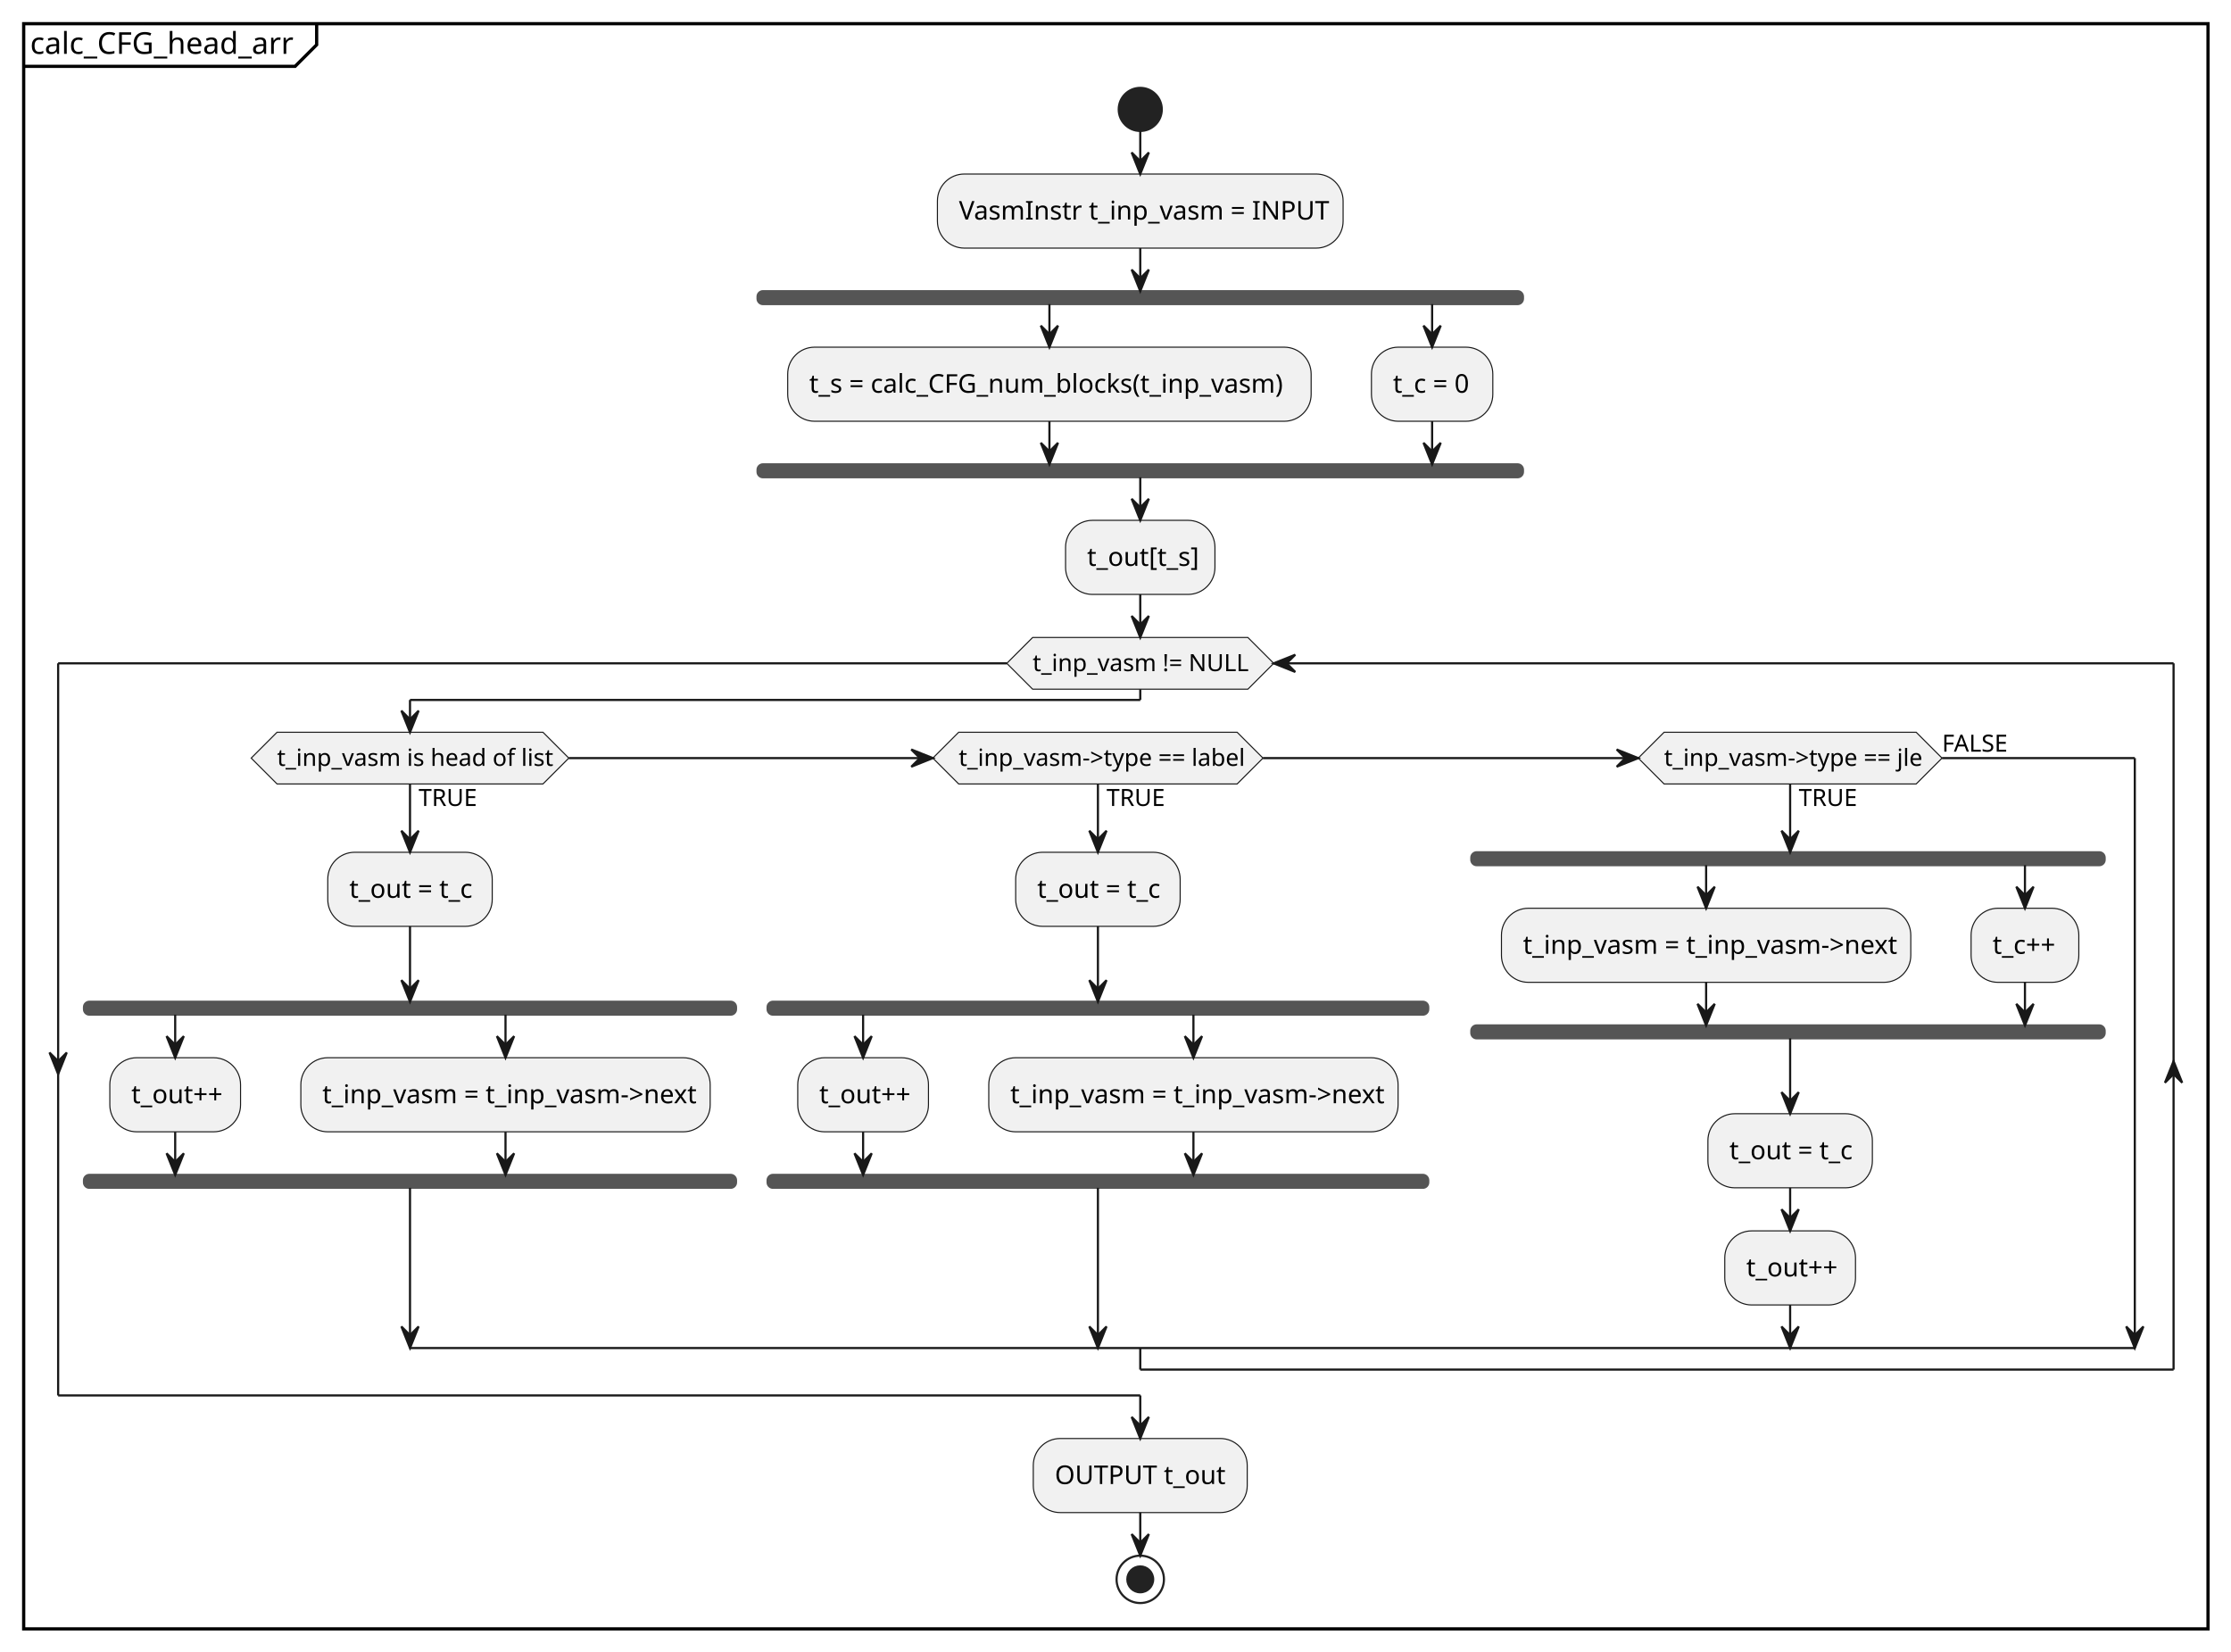
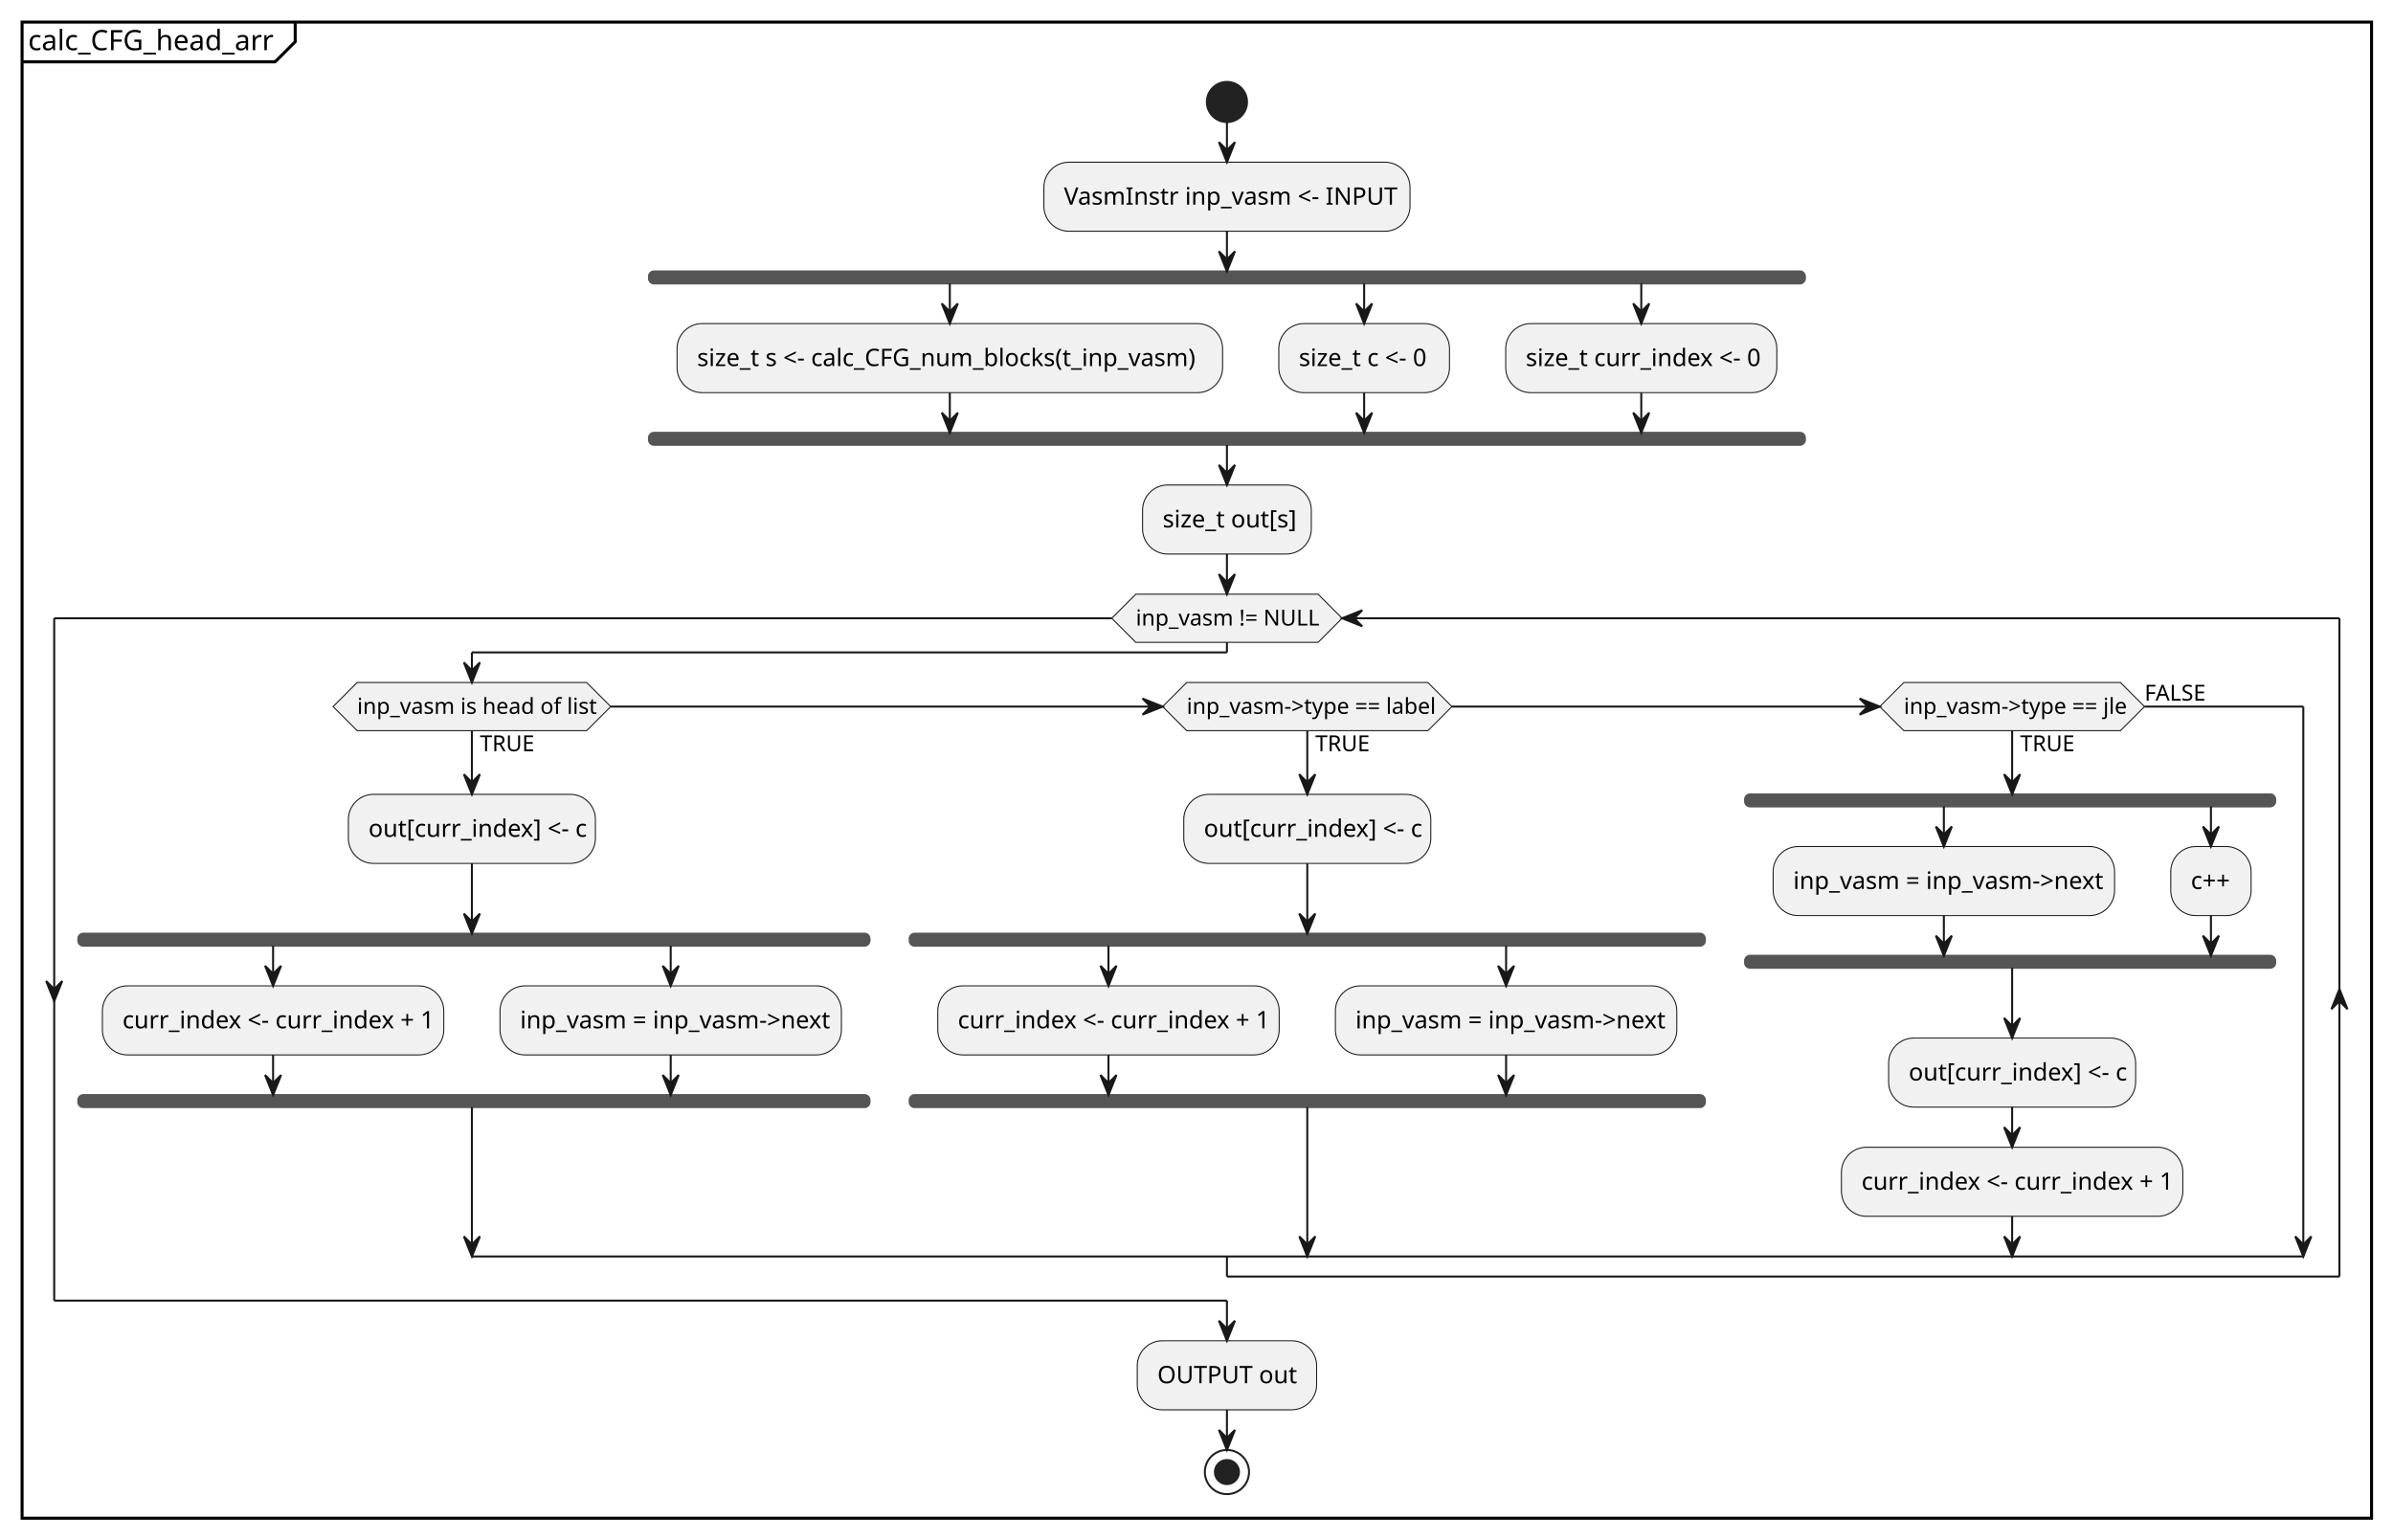
- <svg xmlns="http://www.w3.org/2000/svg" contentStyleType="text/css" data-diagram-type="ACTIVITY" height="767px" preserveAspectRatio="none" style="width:1036px;height:767px;background:#FFFFFF;" version="1.1" viewBox="0 0 1036 767" width="1036px" zoomAndPan="magnify">
+ <svg xmlns="http://www.w3.org/2000/svg" contentStyleType="text/css" data-diagram-type="ACTIVITY" height="767px" preserveAspectRatio="none" style="width:1192px;height:767px;background:#FFFFFF;" version="1.1" viewBox="0 0 1192 767" width="1192px" zoomAndPan="magnify">
  <defs />
  <g>
-     <rect fill="none" height="745.32" style="stroke:#000000;stroke-width:1.5;" width="1014.329" x="11" y="11" />
+     <rect fill="none" height="745.32" style="stroke:#000000;stroke-width:1.5;" width="1170.322" x="11" y="11" />
    <path d="M147.042,11 L147.042,20.8 L137.042,30.8 L11,30.8" fill="none" style="stroke:#000000;stroke-width:1.5;" />
    <text fill="#000000" font-family="sans-serif" font-size="14" lengthAdjust="spacing" textLength="126.041" x="14" y="25.006">calc_CFG_head_arr</text>
-     <ellipse cx="529.496" cy="50.8" fill="#222222" rx="10" ry="10" style="stroke:#222222;stroke-width:1;" />
-     <rect fill="#F1F1F1" height="34.4" rx="12.5" ry="12.5" style="stroke:#181818;stroke-width:0.5;" width="188.385" x="435.304" y="80.8" />
-     <text fill="#000000" font-family="sans-serif" font-size="12" lengthAdjust="spacing" textLength="168.385" x="445.304" y="101.948">VasmInstr t_inp_vasm = INPUT</text>
-     <rect fill="#555555" height="6" rx="2.5" ry="2.5" style="stroke:#555555;stroke-width:1;" width="355.43" x="351.781" y="135.2" />
-     <rect fill="#F1F1F1" height="34.4" rx="12.5" ry="12.5" style="stroke:#181818;stroke-width:0.5;" width="243.07" x="365.781" y="161.2" />
-     <text fill="#000000" font-family="sans-serif" font-size="12" lengthAdjust="spacing" textLength="223.07" x="375.781" y="182.348">t_s = calc_CFG_num_blocks(t_inp_vasm)</text>
-     <rect fill="#F1F1F1" height="34.4" rx="12.5" ry="12.5" style="stroke:#181818;stroke-width:0.5;" width="56.36" x="636.851" y="161.2" />
-     <text fill="#000000" font-family="sans-serif" font-size="12" lengthAdjust="spacing" textLength="36.36" x="646.851" y="182.348">t_c = 0</text>
-     <rect fill="#555555" height="6" rx="2.5" ry="2.5" style="stroke:#555555;stroke-width:1;" width="355.43" x="351.781" y="215.6" />
-     <rect fill="#F1F1F1" height="34.4" rx="12.5" ry="12.5" style="stroke:#181818;stroke-width:0.5;" width="69.368" x="494.812" y="241.6" />
-     <text fill="#000000" font-family="sans-serif" font-size="12" lengthAdjust="spacing" textLength="49.368" x="504.812" y="262.748">t_out[t_s]</text>
-     <polygon fill="#F1F1F1" points="128.643,340,252.139,340,264.139,352,252.139,364,128.643,364,116.643,352,128.643,340" style="stroke:#181818;stroke-width:0.5;" />
-     <text fill="#000000" font-family="sans-serif" font-size="11" lengthAdjust="spacing" textLength="29.942" x="194.391" y="374.219">TRUE</text>
-     <text fill="#000000" font-family="sans-serif" font-size="11" lengthAdjust="spacing" textLength="123.496" x="128.643" y="355.619">t_inp_vasm is head of list</text>
-     <rect fill="#F1F1F1" height="34.4" rx="12.5" ry="12.5" style="stroke:#181818;stroke-width:0.5;" width="76.376" x="152.202" y="395.719" />
-     <text fill="#000000" font-family="sans-serif" font-size="12" lengthAdjust="spacing" textLength="56.376" x="162.202" y="416.867">t_out = t_c</text>
-     <rect fill="#555555" height="6" rx="2.5" ry="2.5" style="stroke:#555555;stroke-width:1;" width="302.781" x="39" y="465.119" />
-     <rect fill="#F1F1F1" height="34.4" rx="12.5" ry="12.5" style="stroke:#181818;stroke-width:0.5;" width="60.704" x="51" y="491.119" />
-     <text fill="#000000" font-family="sans-serif" font-size="12" lengthAdjust="spacing" textLength="40.704" x="61" y="512.267">t_out++</text>
-     <rect fill="#F1F1F1" height="34.4" rx="12.5" ry="12.5" style="stroke:#181818;stroke-width:0.5;" width="190.077" x="139.704" y="491.119" />
-     <text fill="#000000" font-family="sans-serif" font-size="12" lengthAdjust="spacing" textLength="170.077" x="149.704" y="512.267">t_inp_vasm = t_inp_vasm-&gt;next</text>
-     <rect fill="#555555" height="6" rx="2.5" ry="2.5" style="stroke:#555555;stroke-width:1;" width="302.781" x="39" y="545.519" />
-     <polygon fill="#F1F1F1" points="445.179,340,574.494,340,586.494,352,574.494,364,445.179,364,433.179,352,445.179,340" style="stroke:#181818;stroke-width:0.5;" />
-     <text fill="#000000" font-family="sans-serif" font-size="11" lengthAdjust="spacing" textLength="29.942" x="513.836" y="374.219">TRUE</text>
-     <text fill="#000000" font-family="sans-serif" font-size="11" lengthAdjust="spacing" textLength="129.315" x="445.179" y="355.619">t_inp_vasm-&gt;type == label</text>
-     <rect fill="#F1F1F1" height="34.4" rx="12.5" ry="12.5" style="stroke:#181818;stroke-width:0.5;" width="76.376" x="471.648" y="395.719" />
-     <text fill="#000000" font-family="sans-serif" font-size="12" lengthAdjust="spacing" textLength="56.376" x="481.648" y="416.867">t_out = t_c</text>
-     <rect fill="#555555" height="6" rx="2.5" ry="2.5" style="stroke:#555555;stroke-width:1;" width="306.781" x="356.446" y="465.119" />
-     <rect fill="#F1F1F1" height="34.4" rx="12.5" ry="12.5" style="stroke:#181818;stroke-width:0.5;" width="60.704" x="370.446" y="491.119" />
-     <text fill="#000000" font-family="sans-serif" font-size="12" lengthAdjust="spacing" textLength="40.704" x="380.446" y="512.267">t_out++</text>
-     <rect fill="#F1F1F1" height="34.4" rx="12.5" ry="12.5" style="stroke:#181818;stroke-width:0.5;" width="190.077" x="459.15" y="491.119" />
-     <text fill="#000000" font-family="sans-serif" font-size="12" lengthAdjust="spacing" textLength="170.077" x="469.15" y="512.267">t_inp_vasm = t_inp_vasm-&gt;next</text>
-     <rect fill="#555555" height="6" rx="2.5" ry="2.5" style="stroke:#555555;stroke-width:1;" width="306.781" x="356.446" y="545.519" />
-     <polygon fill="#F1F1F1" points="772.736,340,889.819,340,901.819,352,889.819,364,772.736,364,760.736,352,772.736,340" style="stroke:#181818;stroke-width:0.5;" />
-     <text fill="#000000" font-family="sans-serif" font-size="11" lengthAdjust="spacing" textLength="29.942" x="835.278" y="374.219">TRUE</text>
-     <text fill="#000000" font-family="sans-serif" font-size="11" lengthAdjust="spacing" textLength="117.083" x="772.736" y="355.619">t_inp_vasm-&gt;type == jle</text>
-     <text fill="#000000" font-family="sans-serif" font-size="11" lengthAdjust="spacing" textLength="34.848" x="901.819" y="349.019">FALSE</text>
-     <rect fill="#555555" height="6" rx="2.5" ry="2.5" style="stroke:#555555;stroke-width:1;" width="294.101" x="683.227" y="395.719" />
-     <rect fill="#F1F1F1" height="34.4" rx="12.5" ry="12.5" style="stroke:#181818;stroke-width:0.5;" width="190.077" x="697.227" y="421.719" />
-     <text fill="#000000" font-family="sans-serif" font-size="12" lengthAdjust="spacing" textLength="170.077" x="707.227" y="442.867">t_inp_vasm = t_inp_vasm-&gt;next</text>
-     <rect fill="#F1F1F1" height="34.4" rx="12.5" ry="12.5" style="stroke:#181818;stroke-width:0.5;" width="50.024" x="915.304" y="421.719" />
-     <text fill="#000000" font-family="sans-serif" font-size="12" lengthAdjust="spacing" textLength="30.024" x="925.304" y="442.867">t_c++</text>
-     <rect fill="#555555" height="6" rx="2.5" ry="2.5" style="stroke:#555555;stroke-width:1;" width="294.101" x="683.227" y="476.119" />
-     <rect fill="#F1F1F1" height="34.4" rx="12.5" ry="12.5" style="stroke:#181818;stroke-width:0.5;" width="76.376" x="793.09" y="517.119" />
-     <text fill="#000000" font-family="sans-serif" font-size="12" lengthAdjust="spacing" textLength="56.376" x="803.09" y="538.267">t_out = t_c</text>
-     <rect fill="#F1F1F1" height="34.4" rx="12.5" ry="12.5" style="stroke:#181818;stroke-width:0.5;" width="60.704" x="800.926" y="571.519" />
-     <text fill="#000000" font-family="sans-serif" font-size="12" lengthAdjust="spacing" textLength="40.704" x="810.926" y="592.667">t_out++</text>
-     <polygon fill="#F1F1F1" points="479.518,296,579.475,296,591.475,308,579.475,320,479.518,320,467.518,308,479.518,296" style="stroke:#181818;stroke-width:0.5;" />
-     <text fill="#000000" font-family="sans-serif" font-size="11" lengthAdjust="spacing" textLength="99.956" x="479.518" y="311.619">t_inp_vasm != NULL</text>
-     <rect fill="#F1F1F1" height="34.4" rx="12.5" ry="12.5" style="stroke:#181818;stroke-width:0.5;" width="99.357" x="479.818" y="667.919" />
-     <text fill="#000000" font-family="sans-serif" font-size="12" lengthAdjust="spacing" textLength="79.357" x="489.818" y="689.067">OUTPUT t_out</text>
-     <ellipse cx="529.496" cy="733.32" fill="none" rx="11" ry="11" style="stroke:#222222;stroke-width:1;" />
-     <ellipse cx="529.496" cy="733.32" fill="#222222" rx="6" ry="6" style="stroke:#222222;stroke-width:1;" />
-     <line style="stroke:#181818;stroke-width:1;" x1="529.496" x2="529.496" y1="60.8" y2="80.8" />
-     <polygon fill="#181818" points="525.496,70.8,529.496,80.8,533.496,70.8,529.496,74.8" style="stroke:#181818;stroke-width:1;" />
-     <line style="stroke:#181818;stroke-width:1;" x1="487.316" x2="487.316" y1="141.2" y2="161.2" />
-     <polygon fill="#181818" points="483.316,151.2,487.316,161.2,491.316,151.2,487.316,155.2" style="stroke:#181818;stroke-width:1;" />
-     <line style="stroke:#181818;stroke-width:1;" x1="665.031" x2="665.031" y1="141.2" y2="161.2" />
-     <polygon fill="#181818" points="661.031,151.2,665.031,161.2,669.031,151.2,665.031,155.2" style="stroke:#181818;stroke-width:1;" />
-     <line style="stroke:#181818;stroke-width:1;" x1="487.316" x2="487.316" y1="195.6" y2="215.6" />
-     <polygon fill="#181818" points="483.316,205.6,487.316,215.6,491.316,205.6,487.316,209.6" style="stroke:#181818;stroke-width:1;" />
-     <line style="stroke:#181818;stroke-width:1;" x1="665.031" x2="665.031" y1="195.6" y2="215.6" />
-     <polygon fill="#181818" points="661.031,205.6,665.031,215.6,669.031,205.6,665.031,209.6" style="stroke:#181818;stroke-width:1;" />
-     <line style="stroke:#181818;stroke-width:1;" x1="529.496" x2="529.496" y1="115.2" y2="135.2" />
-     <polygon fill="#181818" points="525.496,125.2,529.496,135.2,533.496,125.2,529.496,129.2" style="stroke:#181818;stroke-width:1;" />
-     <line style="stroke:#181818;stroke-width:1;" x1="529.496" x2="529.496" y1="221.6" y2="241.6" />
-     <polygon fill="#181818" points="525.496,231.6,529.496,241.6,533.496,231.6,529.496,235.6" style="stroke:#181818;stroke-width:1;" />
-     <line style="stroke:#181818;stroke-width:1;" x1="81.352" x2="81.352" y1="471.119" y2="491.119" />
-     <polygon fill="#181818" points="77.352,481.119,81.352,491.119,85.352,481.119,81.352,485.119" style="stroke:#181818;stroke-width:1;" />
-     <line style="stroke:#181818;stroke-width:1;" x1="234.743" x2="234.743" y1="471.119" y2="491.119" />
-     <polygon fill="#181818" points="230.743,481.119,234.743,491.119,238.743,481.119,234.743,485.119" style="stroke:#181818;stroke-width:1;" />
-     <line style="stroke:#181818;stroke-width:1;" x1="81.352" x2="81.352" y1="525.519" y2="545.519" />
-     <polygon fill="#181818" points="77.352,535.519,81.352,545.519,85.352,535.519,81.352,539.519" style="stroke:#181818;stroke-width:1;" />
-     <line style="stroke:#181818;stroke-width:1;" x1="234.743" x2="234.743" y1="525.519" y2="545.519" />
-     <polygon fill="#181818" points="230.743,535.519,234.743,545.519,238.743,535.519,234.743,539.519" style="stroke:#181818;stroke-width:1;" />
-     <line style="stroke:#181818;stroke-width:1;" x1="190.391" x2="190.391" y1="430.119" y2="465.119" />
-     <polygon fill="#181818" points="186.391,455.119,190.391,465.119,194.391,455.119,190.391,459.119" style="stroke:#181818;stroke-width:1;" />
-     <line style="stroke:#181818;stroke-width:1;" x1="400.798" x2="400.798" y1="471.119" y2="491.119" />
-     <polygon fill="#181818" points="396.798,481.119,400.798,491.119,404.798,481.119,400.798,485.119" style="stroke:#181818;stroke-width:1;" />
-     <line style="stroke:#181818;stroke-width:1;" x1="554.189" x2="554.189" y1="471.119" y2="491.119" />
-     <polygon fill="#181818" points="550.189,481.119,554.189,491.119,558.189,481.119,554.189,485.119" style="stroke:#181818;stroke-width:1;" />
-     <line style="stroke:#181818;stroke-width:1;" x1="400.798" x2="400.798" y1="525.519" y2="545.519" />
-     <polygon fill="#181818" points="396.798,535.519,400.798,545.519,404.798,535.519,400.798,539.519" style="stroke:#181818;stroke-width:1;" />
-     <line style="stroke:#181818;stroke-width:1;" x1="554.189" x2="554.189" y1="525.519" y2="545.519" />
-     <polygon fill="#181818" points="550.189,535.519,554.189,545.519,558.189,535.519,554.189,539.519" style="stroke:#181818;stroke-width:1;" />
-     <line style="stroke:#181818;stroke-width:1;" x1="509.836" x2="509.836" y1="430.119" y2="465.119" />
-     <polygon fill="#181818" points="505.836,455.119,509.836,465.119,513.836,455.119,509.836,459.119" style="stroke:#181818;stroke-width:1;" />
-     <line style="stroke:#181818;stroke-width:1;" x1="792.266" x2="792.266" y1="401.719" y2="421.719" />
-     <polygon fill="#181818" points="788.266,411.719,792.266,421.719,796.266,411.719,792.266,415.719" style="stroke:#181818;stroke-width:1;" />
-     <line style="stroke:#181818;stroke-width:1;" x1="940.317" x2="940.317" y1="401.719" y2="421.719" />
-     <polygon fill="#181818" points="936.317,411.719,940.317,421.719,944.317,411.719,940.317,415.719" style="stroke:#181818;stroke-width:1;" />
-     <line style="stroke:#181818;stroke-width:1;" x1="792.266" x2="792.266" y1="456.119" y2="476.119" />
-     <polygon fill="#181818" points="788.266,466.119,792.266,476.119,796.266,466.119,792.266,470.119" style="stroke:#181818;stroke-width:1;" />
-     <line style="stroke:#181818;stroke-width:1;" x1="940.317" x2="940.317" y1="456.119" y2="476.119" />
-     <polygon fill="#181818" points="936.317,466.119,940.317,476.119,944.317,466.119,940.317,470.119" style="stroke:#181818;stroke-width:1;" />
-     <line style="stroke:#181818;stroke-width:1;" x1="831.278" x2="831.278" y1="482.119" y2="517.119" />
-     <polygon fill="#181818" points="827.278,507.119,831.278,517.119,835.278,507.119,831.278,511.119" style="stroke:#181818;stroke-width:1;" />
-     <line style="stroke:#181818;stroke-width:1;" x1="831.278" x2="831.278" y1="551.519" y2="571.519" />
-     <polygon fill="#181818" points="827.278,561.519,831.278,571.519,835.278,561.519,831.278,565.519" style="stroke:#181818;stroke-width:1;" />
-     <line style="stroke:#181818;stroke-width:1;" x1="190.391" x2="190.391" y1="364" y2="395.719" />
-     <polygon fill="#181818" points="186.391,385.719,190.391,395.719,194.391,385.719,190.391,389.719" style="stroke:#181818;stroke-width:1;" />
-     <line style="stroke:#181818;stroke-width:1;" x1="190.391" x2="190.391" y1="551.519" y2="625.919" />
-     <polygon fill="#181818" points="186.391,615.919,190.391,625.919,194.391,615.919,190.391,619.919" style="stroke:#181818;stroke-width:1;" />
-     <line style="stroke:#181818;stroke-width:1;" x1="509.836" x2="509.836" y1="364" y2="395.719" />
-     <polygon fill="#181818" points="505.836,385.719,509.836,395.719,513.836,385.719,509.836,389.719" style="stroke:#181818;stroke-width:1;" />
-     <line style="stroke:#181818;stroke-width:1;" x1="509.836" x2="509.836" y1="551.519" y2="625.919" />
-     <polygon fill="#181818" points="505.836,615.919,509.836,625.919,513.836,615.919,509.836,619.919" style="stroke:#181818;stroke-width:1;" />
-     <line style="stroke:#181818;stroke-width:1;" x1="831.278" x2="831.278" y1="364" y2="395.719" />
-     <polygon fill="#181818" points="827.278,385.719,831.278,395.719,835.278,385.719,831.278,389.719" style="stroke:#181818;stroke-width:1;" />
-     <line style="stroke:#181818;stroke-width:1;" x1="831.278" x2="831.278" y1="605.919" y2="625.919" />
-     <polygon fill="#181818" points="827.278,615.919,831.278,625.919,835.278,615.919,831.278,619.919" style="stroke:#181818;stroke-width:1;" />
-     <line style="stroke:#181818;stroke-width:1;" x1="264.139" x2="433.179" y1="352" y2="352" />
-     <polygon fill="#181818" points="423.179,348,433.179,352,423.179,356,427.179,352" style="stroke:#181818;stroke-width:1;" />
-     <line style="stroke:#181818;stroke-width:1;" x1="586.494" x2="760.736" y1="352" y2="352" />
-     <polygon fill="#181818" points="750.736,348,760.736,352,750.736,356,754.736,352" style="stroke:#181818;stroke-width:1;" />
-     <line style="stroke:#181818;stroke-width:1;" x1="529.496" x2="529.496" y1="320" y2="325" />
-     <line style="stroke:#181818;stroke-width:1;" x1="529.496" x2="190.391" y1="325" y2="325" />
-     <line style="stroke:#181818;stroke-width:1;" x1="190.391" x2="190.391" y1="325" y2="340" />
-     <polygon fill="#181818" points="186.391,330,190.391,340,194.391,330,190.391,334" style="stroke:#181818;stroke-width:1;" />
-     <line style="stroke:#181818;stroke-width:1;" x1="901.819" x2="991.329" y1="352" y2="352" />
-     <line style="stroke:#181818;stroke-width:1;" x1="991.329" x2="991.329" y1="352" y2="625.919" />
-     <polygon fill="#181818" points="987.329,615.919,991.329,625.919,995.329,615.919,991.329,619.919" style="stroke:#181818;stroke-width:1;" />
-     <line style="stroke:#181818;stroke-width:1;" x1="190.391" x2="991.329" y1="625.919" y2="625.919" />
-     <line style="stroke:#181818;stroke-width:1;" x1="529.496" x2="529.496" y1="625.919" y2="635.919" />
-     <line style="stroke:#181818;stroke-width:1;" x1="529.496" x2="1009.329" y1="635.919" y2="635.919" />
-     <polygon fill="#181818" points="1005.329,502.719,1009.329,492.719,1013.329,502.719,1009.329,498.719" style="stroke:#181818;stroke-width:1;" />
-     <line style="stroke:#181818;stroke-width:1;" x1="1009.329" x2="1009.329" y1="308" y2="635.919" />
-     <line style="stroke:#181818;stroke-width:1;" x1="1009.329" x2="591.475" y1="308" y2="308" />
-     <polygon fill="#181818" points="601.475,304,591.475,308,601.475,312,597.475,308" style="stroke:#181818;stroke-width:1;" />
-     <line style="stroke:#181818;stroke-width:1;" x1="467.518" x2="27" y1="308" y2="308" />
+     <ellipse cx="611.161" cy="50.8" fill="#222222" rx="10" ry="10" style="stroke:#222222;stroke-width:1;" />
+     <rect fill="#F1F1F1" height="34.4" rx="12.5" ry="12.5" style="stroke:#181818;stroke-width:0.5;" width="182.373" x="519.974" y="80.8" />
+     <text fill="#000000" font-family="sans-serif" font-size="12" lengthAdjust="spacing" textLength="162.373" x="529.974" y="101.948">VasmInstr inp_vasm &lt;- INPUT</text>
+     <rect fill="#555555" height="6" rx="2.5" ry="2.5" style="stroke:#555555;stroke-width:1;" width="575.811" x="323.255" y="135.2" />
+     <rect fill="#F1F1F1" height="34.4" rx="12.5" ry="12.5" style="stroke:#181818;stroke-width:0.5;" width="271.738" x="337.255" y="161.2" />
+     <text fill="#000000" font-family="sans-serif" font-size="12" lengthAdjust="spacing" textLength="251.738" x="347.255" y="182.348">size_t s &lt;- calc_CFG_num_blocks(t_inp_vasm)</text>
+     <rect fill="#F1F1F1" height="34.4" rx="12.5" ry="12.5" style="stroke:#181818;stroke-width:0.5;" width="85.028" x="636.993" y="161.2" />
+     <text fill="#000000" font-family="sans-serif" font-size="12" lengthAdjust="spacing" textLength="65.028" x="646.993" y="182.348">size_t c &lt;- 0</text>
+     <rect fill="#F1F1F1" height="34.4" rx="12.5" ry="12.5" style="stroke:#181818;stroke-width:0.5;" width="135.045" x="750.021" y="161.2" />
+     <text fill="#000000" font-family="sans-serif" font-size="12" lengthAdjust="spacing" textLength="115.045" x="760.021" y="182.348">size_t curr_index &lt;- 0</text>
+     <rect fill="#555555" height="6" rx="2.5" ry="2.5" style="stroke:#555555;stroke-width:1;" width="575.811" x="323.255" y="215.6" />
+     <rect fill="#F1F1F1" height="34.4" rx="12.5" ry="12.5" style="stroke:#181818;stroke-width:0.5;" width="84.032" x="569.144" y="241.6" />
+     <text fill="#000000" font-family="sans-serif" font-size="12" lengthAdjust="spacing" textLength="64.032" x="579.144" y="262.748">size_t out[s]</text>
+     <polygon fill="#F1F1F1" points="177.9,340,292.222,340,304.222,352,292.222,364,177.9,364,165.9,352,177.9,340" style="stroke:#181818;stroke-width:0.5;" />
+     <text fill="#000000" font-family="sans-serif" font-size="11" lengthAdjust="spacing" textLength="29.942" x="239.061" y="374.219">TRUE</text>
+     <text fill="#000000" font-family="sans-serif" font-size="11" lengthAdjust="spacing" textLength="114.322" x="177.9" y="355.619">inp_vasm is head of list</text>
+     <rect fill="#F1F1F1" height="34.4" rx="12.5" ry="12.5" style="stroke:#181818;stroke-width:0.5;" width="123.045" x="173.539" y="395.719" />
+     <text fill="#000000" font-family="sans-serif" font-size="12" lengthAdjust="spacing" textLength="103.045" x="183.539" y="416.867">out[curr_index] &lt;- c</text>
+     <rect fill="#555555" height="6" rx="2.5" ry="2.5" style="stroke:#555555;stroke-width:1;" width="394.122" x="39" y="465.119" />
+     <rect fill="#F1F1F1" height="34.4" rx="12.5" ry="12.5" style="stroke:#181818;stroke-width:0.5;" width="170.061" x="51" y="491.119" />
+     <text fill="#000000" font-family="sans-serif" font-size="12" lengthAdjust="spacing" textLength="150.061" x="61" y="512.267">curr_index &lt;- curr_index + 1</text>
+     <rect fill="#F1F1F1" height="34.4" rx="12.5" ry="12.5" style="stroke:#181818;stroke-width:0.5;" width="170.061" x="249.061" y="491.119" />
+     <text fill="#000000" font-family="sans-serif" font-size="12" lengthAdjust="spacing" textLength="150.061" x="259.061" y="512.267">inp_vasm = inp_vasm-&gt;next</text>
+     <rect fill="#555555" height="6" rx="2.5" ry="2.5" style="stroke:#555555;stroke-width:1;" width="394.122" x="39" y="545.519" />
+     <polygon fill="#F1F1F1" points="591.113,340,711.254,340,723.254,352,711.254,364,591.113,364,579.113,352,591.113,340" style="stroke:#181818;stroke-width:0.5;" />
+     <text fill="#000000" font-family="sans-serif" font-size="11" lengthAdjust="spacing" textLength="29.942" x="655.183" y="374.219">TRUE</text>
+     <text fill="#000000" font-family="sans-serif" font-size="11" lengthAdjust="spacing" textLength="120.141" x="591.113" y="355.619">inp_vasm-&gt;type == label</text>
+     <rect fill="#F1F1F1" height="34.4" rx="12.5" ry="12.5" style="stroke:#181818;stroke-width:0.5;" width="123.045" x="589.661" y="395.719" />
+     <text fill="#000000" font-family="sans-serif" font-size="12" lengthAdjust="spacing" textLength="103.045" x="599.661" y="416.867">out[curr_index] &lt;- c</text>
+     <rect fill="#555555" height="6" rx="2.5" ry="2.5" style="stroke:#555555;stroke-width:1;" width="396.122" x="453.122" y="465.119" />
+     <rect fill="#F1F1F1" height="34.4" rx="12.5" ry="12.5" style="stroke:#181818;stroke-width:0.5;" width="170.061" x="467.122" y="491.119" />
+     <text fill="#000000" font-family="sans-serif" font-size="12" lengthAdjust="spacing" textLength="150.061" x="477.122" y="512.267">curr_index &lt;- curr_index + 1</text>
+     <rect fill="#F1F1F1" height="34.4" rx="12.5" ry="12.5" style="stroke:#181818;stroke-width:0.5;" width="170.061" x="665.183" y="491.119" />
+     <text fill="#000000" font-family="sans-serif" font-size="12" lengthAdjust="spacing" textLength="150.061" x="675.183" y="512.267">inp_vasm = inp_vasm-&gt;next</text>
+     <rect fill="#555555" height="6" rx="2.5" ry="2.5" style="stroke:#555555;stroke-width:1;" width="396.122" x="453.122" y="545.519" />
+     <polygon fill="#F1F1F1" points="948.328,340,1056.237,340,1068.237,352,1056.237,364,948.328,364,936.328,352,948.328,340" style="stroke:#181818;stroke-width:0.5;" />
+     <text fill="#000000" font-family="sans-serif" font-size="11" lengthAdjust="spacing" textLength="29.942" x="1006.283" y="374.219">TRUE</text>
+     <text fill="#000000" font-family="sans-serif" font-size="11" lengthAdjust="spacing" textLength="107.909" x="948.328" y="355.619">inp_vasm-&gt;type == jle</text>
+     <text fill="#000000" font-family="sans-serif" font-size="11" lengthAdjust="spacing" textLength="34.848" x="1068.237" y="349.019">FALSE</text>
+     <rect fill="#555555" height="6" rx="2.5" ry="2.5" style="stroke:#555555;stroke-width:1;" width="264.077" x="869.244" y="395.719" />
+     <rect fill="#F1F1F1" height="34.4" rx="12.5" ry="12.5" style="stroke:#181818;stroke-width:0.5;" width="170.061" x="883.244" y="421.719" />
+     <text fill="#000000" font-family="sans-serif" font-size="12" lengthAdjust="spacing" textLength="150.061" x="893.244" y="442.867">inp_vasm = inp_vasm-&gt;next</text>
+     <rect fill="#F1F1F1" height="34.4" rx="12.5" ry="12.5" style="stroke:#181818;stroke-width:0.5;" width="40.016" x="1081.305" y="421.719" />
+     <text fill="#000000" font-family="sans-serif" font-size="12" lengthAdjust="spacing" textLength="20.016" x="1091.305" y="442.867">c++</text>
+     <rect fill="#555555" height="6" rx="2.5" ry="2.5" style="stroke:#555555;stroke-width:1;" width="264.077" x="869.244" y="476.119" />
+     <rect fill="#F1F1F1" height="34.4" rx="12.5" ry="12.5" style="stroke:#181818;stroke-width:0.5;" width="123.045" x="940.76" y="517.119" />
+     <text fill="#000000" font-family="sans-serif" font-size="12" lengthAdjust="spacing" textLength="103.045" x="950.76" y="538.267">out[curr_index] &lt;- c</text>
+     <rect fill="#F1F1F1" height="34.4" rx="12.5" ry="12.5" style="stroke:#181818;stroke-width:0.5;" width="170.061" x="917.252" y="571.519" />
+     <text fill="#000000" font-family="sans-serif" font-size="12" lengthAdjust="spacing" textLength="150.061" x="927.252" y="592.667">curr_index &lt;- curr_index + 1</text>
+     <polygon fill="#F1F1F1" points="565.77,296,656.552,296,668.552,308,656.552,320,565.77,320,553.77,308,565.77,296" style="stroke:#181818;stroke-width:0.5;" />
+     <text fill="#000000" font-family="sans-serif" font-size="11" lengthAdjust="spacing" textLength="90.782" x="565.77" y="311.619">inp_vasm != NULL</text>
+     <rect fill="#F1F1F1" height="34.4" rx="12.5" ry="12.5" style="stroke:#181818;stroke-width:0.5;" width="89.349" x="566.486" y="667.919" />
+     <text fill="#000000" font-family="sans-serif" font-size="12" lengthAdjust="spacing" textLength="69.349" x="576.486" y="689.067">OUTPUT out</text>
+     <ellipse cx="611.161" cy="733.32" fill="none" rx="11" ry="11" style="stroke:#222222;stroke-width:1;" />
+     <ellipse cx="611.161" cy="733.32" fill="#222222" rx="6" ry="6" style="stroke:#222222;stroke-width:1;" />
+     <line style="stroke:#181818;stroke-width:1;" x1="611.161" x2="611.161" y1="60.8" y2="80.8" />
+     <polygon fill="#181818" points="607.161,70.8,611.161,80.8,615.161,70.8,611.161,74.8" style="stroke:#181818;stroke-width:1;" />
+     <line style="stroke:#181818;stroke-width:1;" x1="473.124" x2="473.124" y1="141.2" y2="161.2" />
+     <polygon fill="#181818" points="469.124,151.2,473.124,161.2,477.124,151.2,473.124,155.2" style="stroke:#181818;stroke-width:1;" />
+     <line style="stroke:#181818;stroke-width:1;" x1="679.507" x2="679.507" y1="141.2" y2="161.2" />
+     <polygon fill="#181818" points="675.507,151.2,679.507,161.2,683.507,151.2,679.507,155.2" style="stroke:#181818;stroke-width:1;" />
+     <line style="stroke:#181818;stroke-width:1;" x1="817.544" x2="817.544" y1="141.2" y2="161.2" />
+     <polygon fill="#181818" points="813.544,151.2,817.544,161.2,821.544,151.2,817.544,155.2" style="stroke:#181818;stroke-width:1;" />
+     <line style="stroke:#181818;stroke-width:1;" x1="473.124" x2="473.124" y1="195.6" y2="215.6" />
+     <polygon fill="#181818" points="469.124,205.6,473.124,215.6,477.124,205.6,473.124,209.6" style="stroke:#181818;stroke-width:1;" />
+     <line style="stroke:#181818;stroke-width:1;" x1="679.507" x2="679.507" y1="195.6" y2="215.6" />
+     <polygon fill="#181818" points="675.507,205.6,679.507,215.6,683.507,205.6,679.507,209.6" style="stroke:#181818;stroke-width:1;" />
+     <line style="stroke:#181818;stroke-width:1;" x1="817.544" x2="817.544" y1="195.6" y2="215.6" />
+     <polygon fill="#181818" points="813.544,205.6,817.544,215.6,821.544,205.6,817.544,209.6" style="stroke:#181818;stroke-width:1;" />
+     <line style="stroke:#181818;stroke-width:1;" x1="611.161" x2="611.161" y1="115.2" y2="135.2" />
+     <polygon fill="#181818" points="607.161,125.2,611.161,135.2,615.161,125.2,611.161,129.2" style="stroke:#181818;stroke-width:1;" />
+     <line style="stroke:#181818;stroke-width:1;" x1="611.161" x2="611.161" y1="221.6" y2="241.6" />
+     <polygon fill="#181818" points="607.161,231.6,611.161,241.6,615.161,231.6,611.161,235.6" style="stroke:#181818;stroke-width:1;" />
+     <line style="stroke:#181818;stroke-width:1;" x1="136.03" x2="136.03" y1="471.119" y2="491.119" />
+     <polygon fill="#181818" points="132.03,481.119,136.03,491.119,140.03,481.119,136.03,485.119" style="stroke:#181818;stroke-width:1;" />
+     <line style="stroke:#181818;stroke-width:1;" x1="334.092" x2="334.092" y1="471.119" y2="491.119" />
+     <polygon fill="#181818" points="330.092,481.119,334.092,491.119,338.092,481.119,334.092,485.119" style="stroke:#181818;stroke-width:1;" />
+     <line style="stroke:#181818;stroke-width:1;" x1="136.03" x2="136.03" y1="525.519" y2="545.519" />
+     <polygon fill="#181818" points="132.03,535.519,136.03,545.519,140.03,535.519,136.03,539.519" style="stroke:#181818;stroke-width:1;" />
+     <line style="stroke:#181818;stroke-width:1;" x1="334.092" x2="334.092" y1="525.519" y2="545.519" />
+     <polygon fill="#181818" points="330.092,535.519,334.092,545.519,338.092,535.519,334.092,539.519" style="stroke:#181818;stroke-width:1;" />
+     <line style="stroke:#181818;stroke-width:1;" x1="235.061" x2="235.061" y1="430.119" y2="465.119" />
+     <polygon fill="#181818" points="231.061,455.119,235.061,465.119,239.061,455.119,235.061,459.119" style="stroke:#181818;stroke-width:1;" />
+     <line style="stroke:#181818;stroke-width:1;" x1="552.153" x2="552.153" y1="471.119" y2="491.119" />
+     <polygon fill="#181818" points="548.153,481.119,552.153,491.119,556.153,481.119,552.153,485.119" style="stroke:#181818;stroke-width:1;" />
+     <line style="stroke:#181818;stroke-width:1;" x1="750.214" x2="750.214" y1="471.119" y2="491.119" />
+     <polygon fill="#181818" points="746.214,481.119,750.214,491.119,754.214,481.119,750.214,485.119" style="stroke:#181818;stroke-width:1;" />
+     <line style="stroke:#181818;stroke-width:1;" x1="552.153" x2="552.153" y1="525.519" y2="545.519" />
+     <polygon fill="#181818" points="548.153,535.519,552.153,545.519,556.153,535.519,552.153,539.519" style="stroke:#181818;stroke-width:1;" />
+     <line style="stroke:#181818;stroke-width:1;" x1="750.214" x2="750.214" y1="525.519" y2="545.519" />
+     <polygon fill="#181818" points="746.214,535.519,750.214,545.519,754.214,535.519,750.214,539.519" style="stroke:#181818;stroke-width:1;" />
+     <line style="stroke:#181818;stroke-width:1;" x1="651.183" x2="651.183" y1="430.119" y2="465.119" />
+     <polygon fill="#181818" points="647.183,455.119,651.183,465.119,655.183,455.119,651.183,459.119" style="stroke:#181818;stroke-width:1;" />
+     <line style="stroke:#181818;stroke-width:1;" x1="968.275" x2="968.275" y1="401.719" y2="421.719" />
+     <polygon fill="#181818" points="964.275,411.719,968.275,421.719,972.275,411.719,968.275,415.719" style="stroke:#181818;stroke-width:1;" />
+     <line style="stroke:#181818;stroke-width:1;" x1="1101.313" x2="1101.313" y1="401.719" y2="421.719" />
+     <polygon fill="#181818" points="1097.313,411.719,1101.313,421.719,1105.313,411.719,1101.313,415.719" style="stroke:#181818;stroke-width:1;" />
+     <line style="stroke:#181818;stroke-width:1;" x1="968.275" x2="968.275" y1="456.119" y2="476.119" />
+     <polygon fill="#181818" points="964.275,466.119,968.275,476.119,972.275,466.119,968.275,470.119" style="stroke:#181818;stroke-width:1;" />
+     <line style="stroke:#181818;stroke-width:1;" x1="1101.313" x2="1101.313" y1="456.119" y2="476.119" />
+     <polygon fill="#181818" points="1097.313,466.119,1101.313,476.119,1105.313,466.119,1101.313,470.119" style="stroke:#181818;stroke-width:1;" />
+     <line style="stroke:#181818;stroke-width:1;" x1="1002.283" x2="1002.283" y1="482.119" y2="517.119" />
+     <polygon fill="#181818" points="998.283,507.119,1002.283,517.119,1006.283,507.119,1002.283,511.119" style="stroke:#181818;stroke-width:1;" />
+     <line style="stroke:#181818;stroke-width:1;" x1="1002.283" x2="1002.283" y1="551.519" y2="571.519" />
+     <polygon fill="#181818" points="998.283,561.519,1002.283,571.519,1006.283,561.519,1002.283,565.519" style="stroke:#181818;stroke-width:1;" />
+     <line style="stroke:#181818;stroke-width:1;" x1="235.061" x2="235.061" y1="364" y2="395.719" />
+     <polygon fill="#181818" points="231.061,385.719,235.061,395.719,239.061,385.719,235.061,389.719" style="stroke:#181818;stroke-width:1;" />
+     <line style="stroke:#181818;stroke-width:1;" x1="235.061" x2="235.061" y1="551.519" y2="625.919" />
+     <polygon fill="#181818" points="231.061,615.919,235.061,625.919,239.061,615.919,235.061,619.919" style="stroke:#181818;stroke-width:1;" />
+     <line style="stroke:#181818;stroke-width:1;" x1="651.183" x2="651.183" y1="364" y2="395.719" />
+     <polygon fill="#181818" points="647.183,385.719,651.183,395.719,655.183,385.719,651.183,389.719" style="stroke:#181818;stroke-width:1;" />
+     <line style="stroke:#181818;stroke-width:1;" x1="651.183" x2="651.183" y1="551.519" y2="625.919" />
+     <polygon fill="#181818" points="647.183,615.919,651.183,625.919,655.183,615.919,651.183,619.919" style="stroke:#181818;stroke-width:1;" />
+     <line style="stroke:#181818;stroke-width:1;" x1="1002.283" x2="1002.283" y1="364" y2="395.719" />
+     <polygon fill="#181818" points="998.283,385.719,1002.283,395.719,1006.283,385.719,1002.283,389.719" style="stroke:#181818;stroke-width:1;" />
+     <line style="stroke:#181818;stroke-width:1;" x1="1002.283" x2="1002.283" y1="605.919" y2="625.919" />
+     <polygon fill="#181818" points="998.283,615.919,1002.283,625.919,1006.283,615.919,1002.283,619.919" style="stroke:#181818;stroke-width:1;" />
+     <line style="stroke:#181818;stroke-width:1;" x1="304.222" x2="579.113" y1="352" y2="352" />
+     <polygon fill="#181818" points="569.113,348,579.113,352,569.113,356,573.113,352" style="stroke:#181818;stroke-width:1;" />
+     <line style="stroke:#181818;stroke-width:1;" x1="723.254" x2="936.328" y1="352" y2="352" />
+     <polygon fill="#181818" points="926.328,348,936.328,352,926.328,356,930.328,352" style="stroke:#181818;stroke-width:1;" />
+     <line style="stroke:#181818;stroke-width:1;" x1="611.161" x2="611.161" y1="320" y2="325" />
+     <line style="stroke:#181818;stroke-width:1;" x1="611.161" x2="235.061" y1="325" y2="325" />
+     <line style="stroke:#181818;stroke-width:1;" x1="235.061" x2="235.061" y1="325" y2="340" />
+     <polygon fill="#181818" points="231.061,330,235.061,340,239.061,330,235.061,334" style="stroke:#181818;stroke-width:1;" />
+     <line style="stroke:#181818;stroke-width:1;" x1="1068.237" x2="1147.322" y1="352" y2="352" />
+     <line style="stroke:#181818;stroke-width:1;" x1="1147.322" x2="1147.322" y1="352" y2="625.919" />
+     <polygon fill="#181818" points="1143.322,615.919,1147.322,625.919,1151.322,615.919,1147.322,619.919" style="stroke:#181818;stroke-width:1;" />
+     <line style="stroke:#181818;stroke-width:1;" x1="235.061" x2="1147.322" y1="625.919" y2="625.919" />
+     <line style="stroke:#181818;stroke-width:1;" x1="611.161" x2="611.161" y1="625.919" y2="635.919" />
+     <line style="stroke:#181818;stroke-width:1;" x1="611.161" x2="1165.322" y1="635.919" y2="635.919" />
+     <polygon fill="#181818" points="1161.322,502.719,1165.322,492.719,1169.322,502.719,1165.322,498.719" style="stroke:#181818;stroke-width:1;" />
+     <line style="stroke:#181818;stroke-width:1;" x1="1165.322" x2="1165.322" y1="308" y2="635.919" />
+     <line style="stroke:#181818;stroke-width:1;" x1="1165.322" x2="668.552" y1="308" y2="308" />
+     <polygon fill="#181818" points="678.552,304,668.552,308,678.552,312,674.552,308" style="stroke:#181818;stroke-width:1;" />
+     <line style="stroke:#181818;stroke-width:1;" x1="553.77" x2="27" y1="308" y2="308" />
    <polygon fill="#181818" points="23,488.719,27,498.719,31,488.719,27,492.719" style="stroke:#181818;stroke-width:1;" />
    <line style="stroke:#181818;stroke-width:1;" x1="27" x2="27" y1="308" y2="647.919" />
-     <line style="stroke:#181818;stroke-width:1;" x1="27" x2="529.496" y1="647.919" y2="647.919" />
-     <line style="stroke:#181818;stroke-width:1;" x1="529.496" x2="529.496" y1="647.919" y2="667.919" />
-     <polygon fill="#181818" points="525.496,657.919,529.496,667.919,533.496,657.919,529.496,661.919" style="stroke:#181818;stroke-width:1;" />
-     <line style="stroke:#181818;stroke-width:1;" x1="529.496" x2="529.496" y1="276" y2="296" />
-     <polygon fill="#181818" points="525.496,286,529.496,296,533.496,286,529.496,290" style="stroke:#181818;stroke-width:1;" />
-     <line style="stroke:#181818;stroke-width:1;" x1="529.496" x2="529.496" y1="702.32" y2="722.32" />
-     <polygon fill="#181818" points="525.496,712.32,529.496,722.32,533.496,712.32,529.496,716.32" style="stroke:#181818;stroke-width:1;" />
+     <line style="stroke:#181818;stroke-width:1;" x1="27" x2="611.161" y1="647.919" y2="647.919" />
+     <line style="stroke:#181818;stroke-width:1;" x1="611.161" x2="611.161" y1="647.919" y2="667.919" />
+     <polygon fill="#181818" points="607.161,657.919,611.161,667.919,615.161,657.919,611.161,661.919" style="stroke:#181818;stroke-width:1;" />
+     <line style="stroke:#181818;stroke-width:1;" x1="611.161" x2="611.161" y1="276" y2="296" />
+     <polygon fill="#181818" points="607.161,286,611.161,296,615.161,286,611.161,290" style="stroke:#181818;stroke-width:1;" />
+     <line style="stroke:#181818;stroke-width:1;" x1="611.161" x2="611.161" y1="702.32" y2="722.32" />
+     <polygon fill="#181818" points="607.161,712.32,611.161,722.32,615.161,712.32,611.161,716.32" style="stroke:#181818;stroke-width:1;" />
  </g>
</svg>
